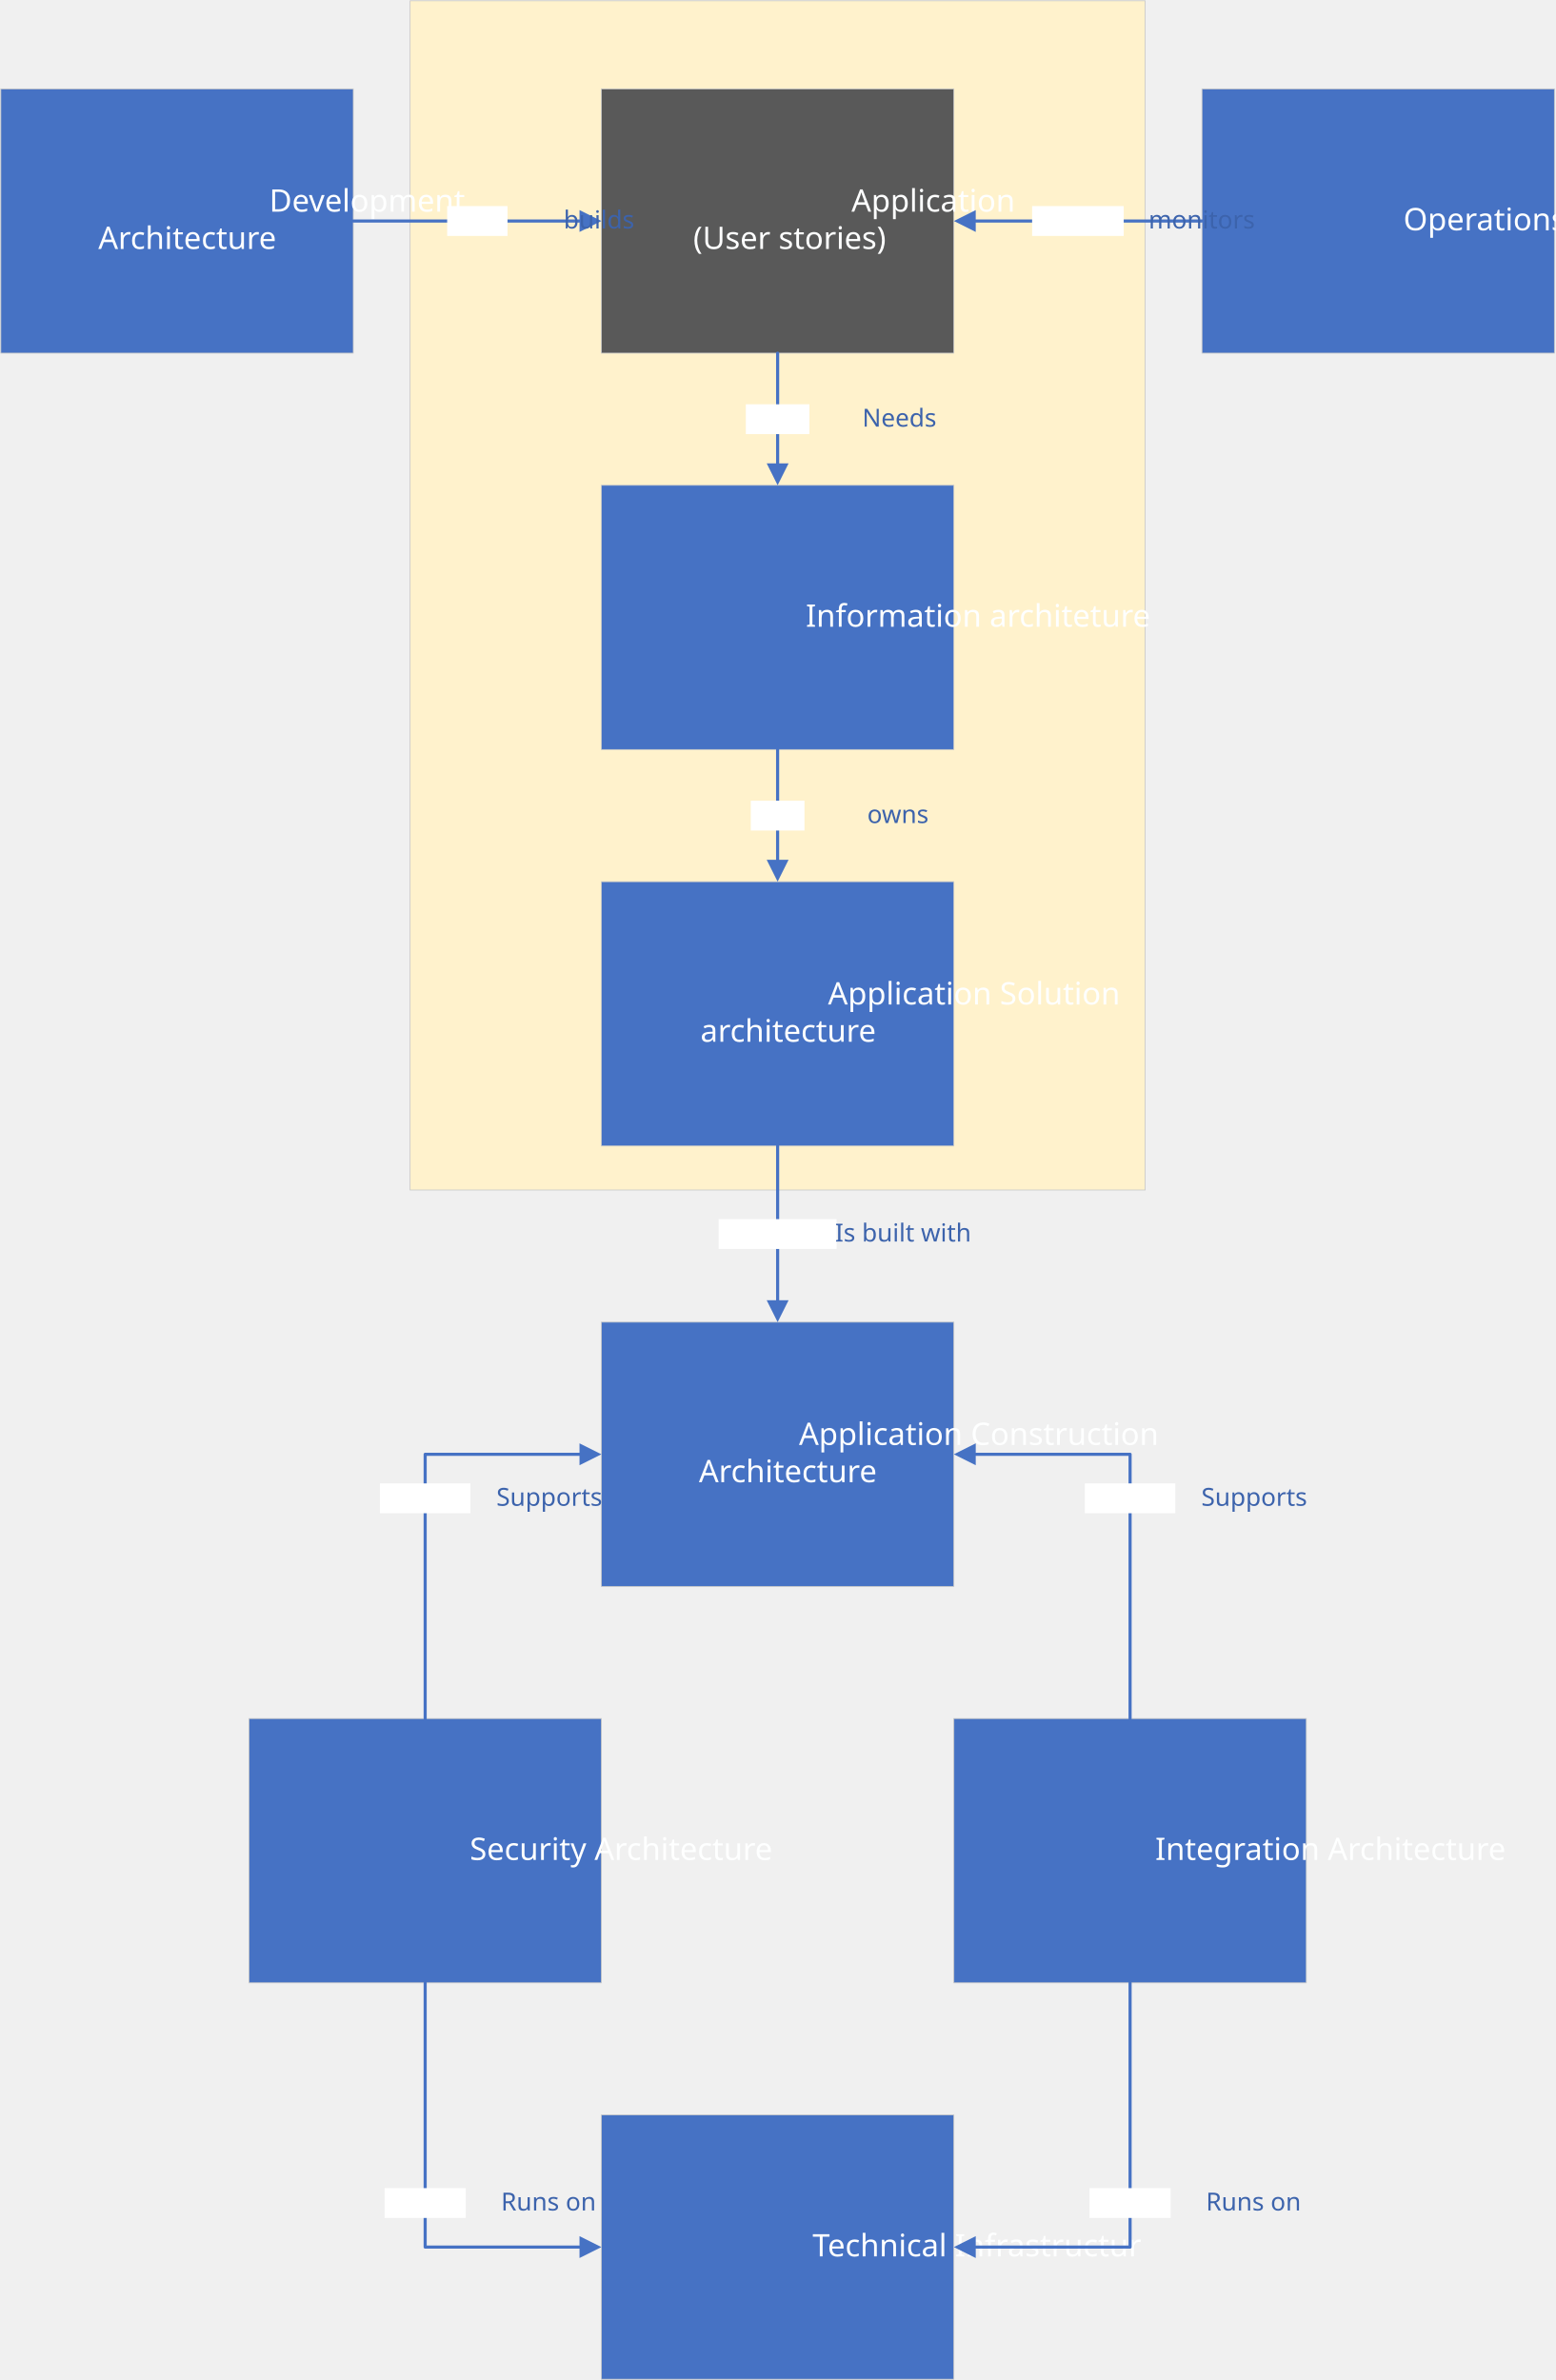
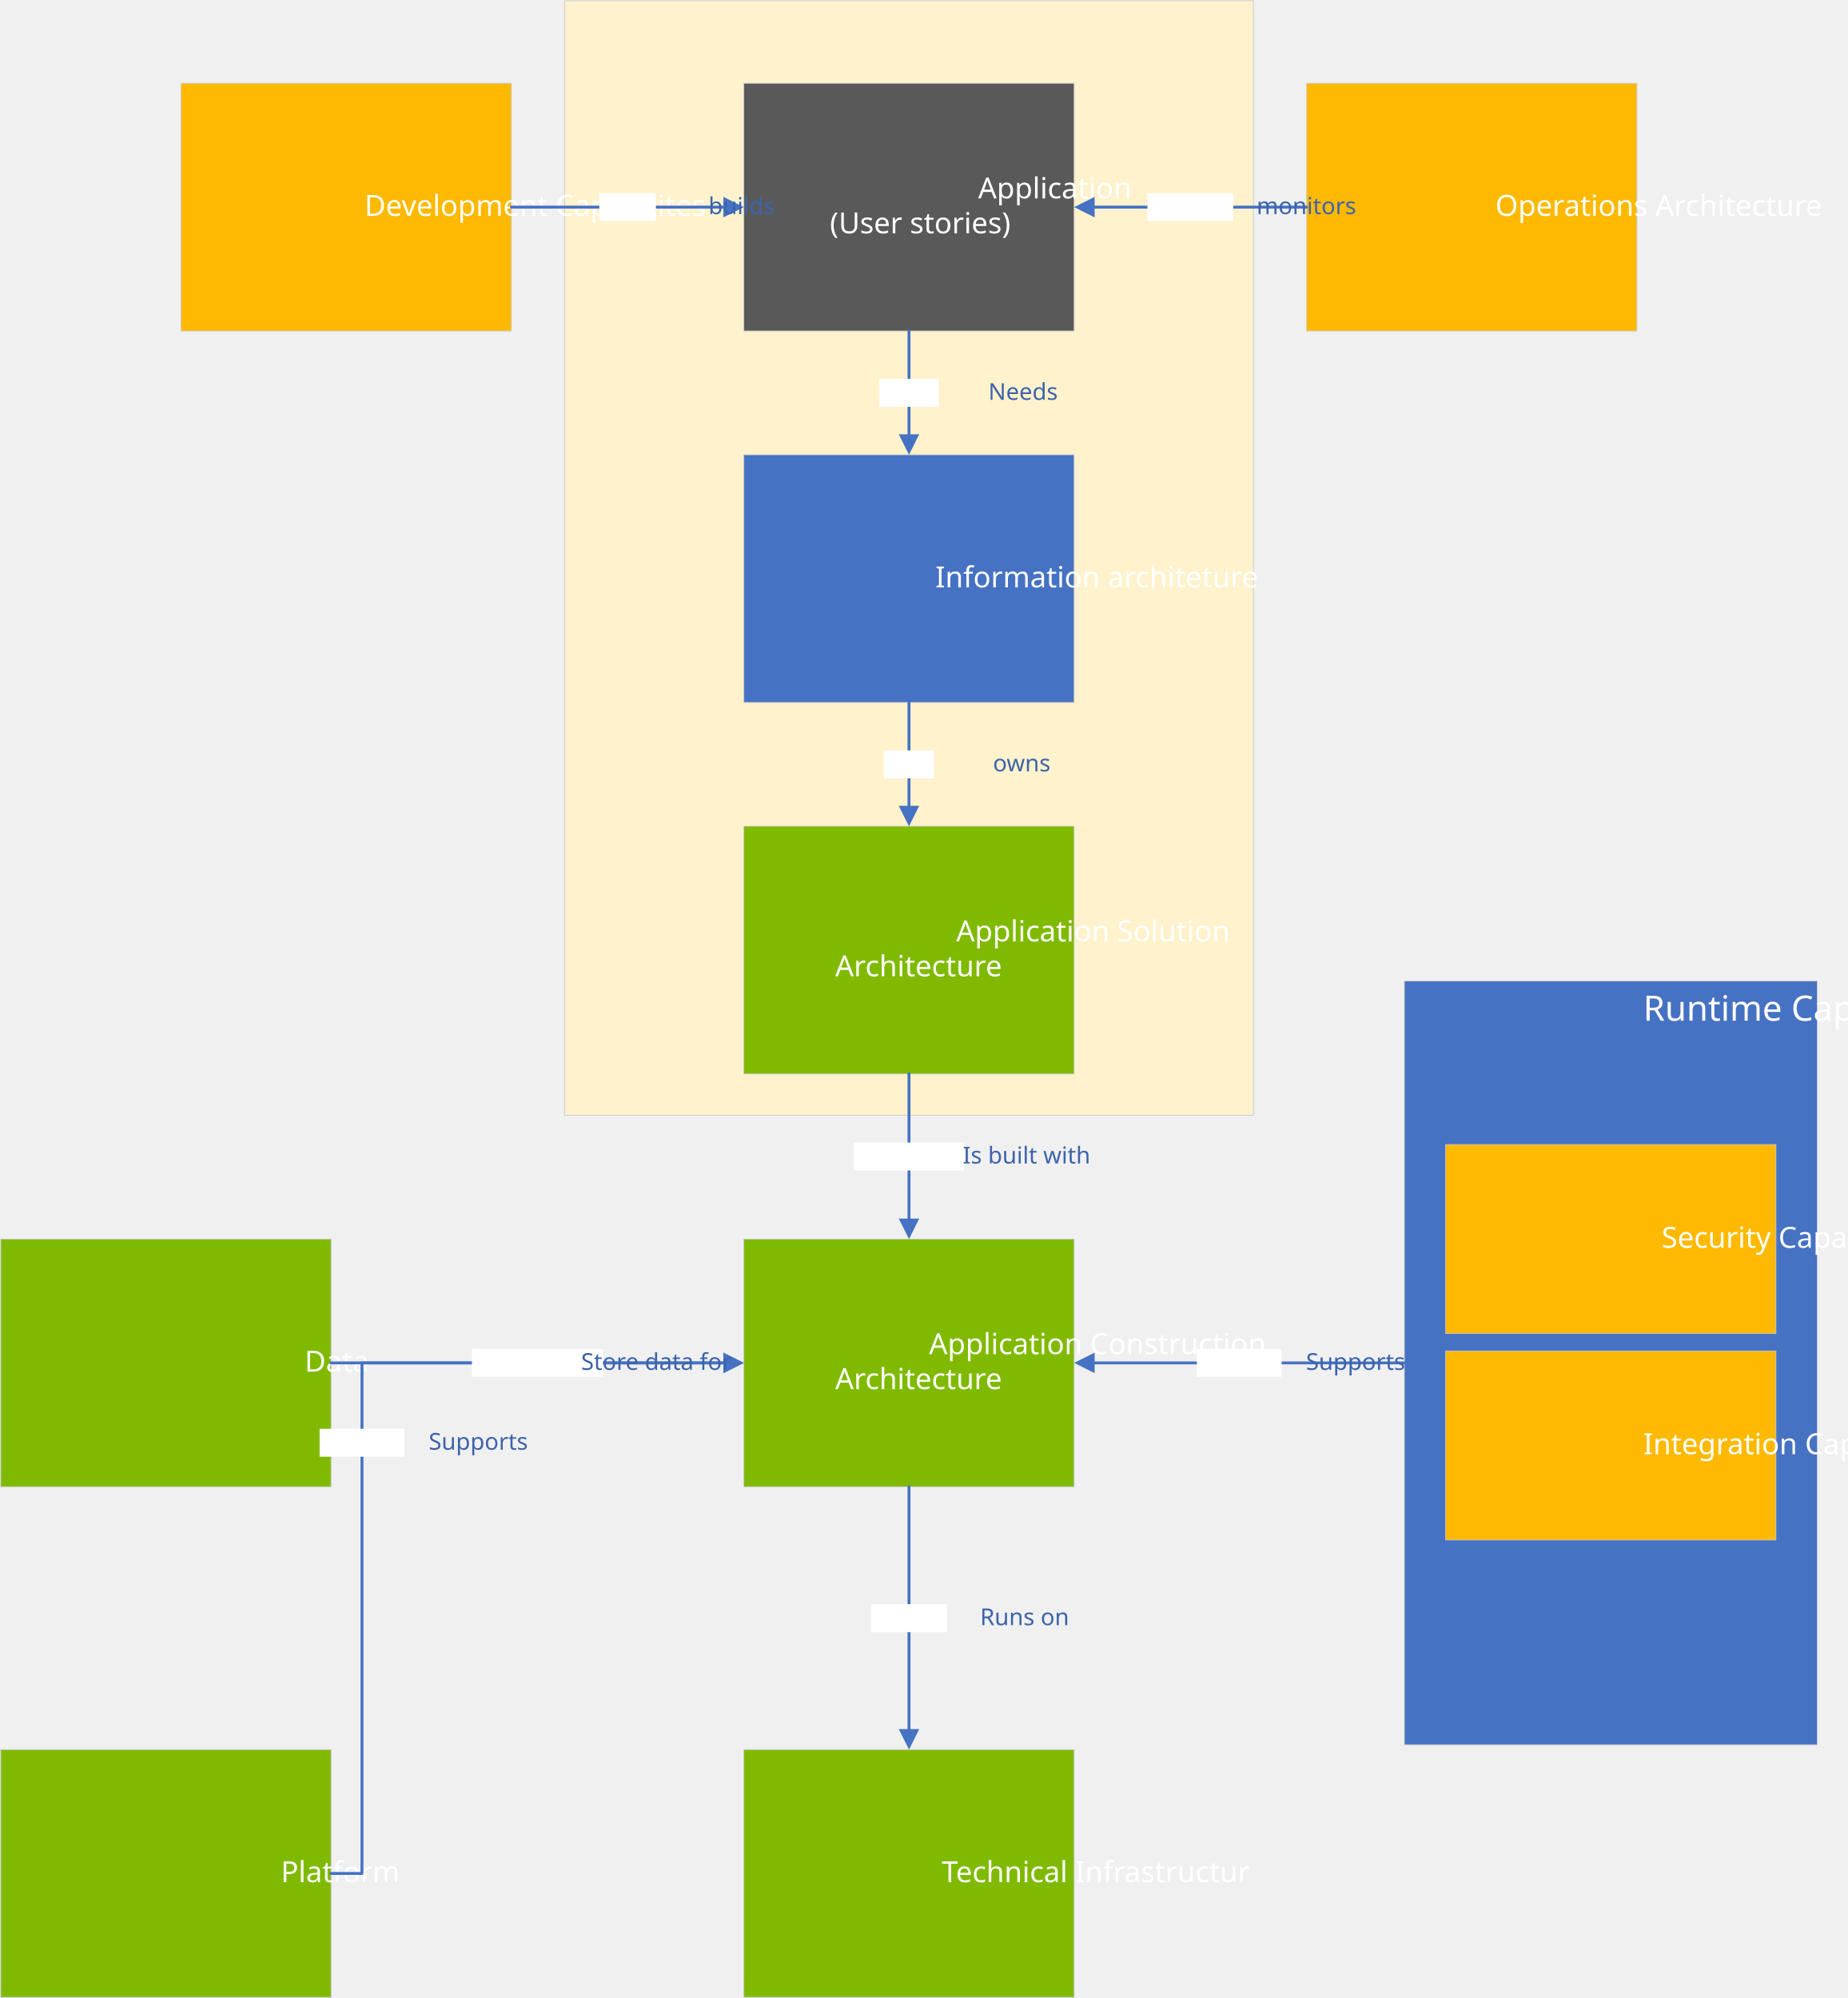
- <svg xmlns="http://www.w3.org/2000/svg" xmlns:ns1="http://schemas.microsoft.com/visio/2003/SVGExtensions/" xmlns:xlink="http://www.w3.org/1999/xlink" width="6.949in" height="10.637in" viewBox="0 0 500.293 765.854" xml:space="preserve" color-interpolation-filters="sRGB" class="st10">
+ <svg xmlns="http://www.w3.org/2000/svg" xmlns:ns1="http://schemas.microsoft.com/visio/2003/SVGExtensions/" xmlns:xlink="http://www.w3.org/1999/xlink" width="8.811in" height="9.528in" viewBox="0 0 634.39 686.037" xml:space="preserve" color-interpolation-filters="sRGB" class="st14">
  <ns1:documentProperties ns1:langID="1033" ns1:metric="true" ns1:viewMarkup="false" />
  <style type="text/css">
	
- 		.st1 {fill:#fff2cc;stroke:#c7c8c8;stroke-width:0.25}
- 		.st2 {fill:#4672c4;stroke:#c7c8c8;stroke-width:0.25}
- 		.st3 {fill:#feffff;font-family:Calibri;font-size:0.833em}
- 		.st4 {font-size:1em}
- 		.st5 {marker-end:url(#mrkr4-28);stroke:#4672c4;stroke-linecap:round;stroke-linejoin:round;stroke-width:1}
- 		.st6 {fill:#4672c4;fill-opacity:1;stroke:#4672c4;stroke-opacity:1;stroke-width:0.284}
- 		.st7 {fill:#ffffff;stroke:none;stroke-linecap:butt;stroke-width:7.2}
- 		.st8 {fill:#3c63ac;font-family:Calibri;font-size:0.667em}
- 		.st9 {fill:#595959;stroke:#c7c8c8;stroke-width:0.25}
- 		.st10 {fill:none;fill-rule:evenodd;font-size:12px;overflow:visible;stroke-linecap:square;stroke-miterlimit:3}
+ 		.st1 {fill:#4672c4;stroke:#c7c8c8;stroke-width:0.25}
+ 		.st2 {fill:#fff2cc;stroke:#c7c8c8;stroke-width:0.25}
+ 		.st3 {fill:#7fba00;stroke:#c7c8c8;stroke-width:0.25}
+ 		.st4 {fill:#feffff;font-family:Calibri;font-size:0.833em}
+ 		.st5 {fill:#ffb900;stroke:#c7c8c8;stroke-width:0.25}
+ 		.st6 {font-size:1em}
+ 		.st7 {marker-end:url(#mrkr4-30);stroke:#4672c4;stroke-linecap:round;stroke-linejoin:round;stroke-width:1}
+ 		.st8 {fill:#4672c4;fill-opacity:1;stroke:#4672c4;stroke-opacity:1;stroke-width:0.284}
+ 		.st9 {fill:#ffffff;stroke:none;stroke-linecap:butt;stroke-width:7.2}
+ 		.st10 {fill:#3c63ac;font-family:Calibri;font-size:0.667em}
+ 		.st11 {fill:#595959;stroke:#c7c8c8;stroke-width:0.25}
+ 		.st12 {fill:none;stroke:none;stroke-width:0.25}
+ 		.st13 {fill:#ffffff;font-family:Calibri;font-size:1em}
+ 		.st14 {fill:none;fill-rule:evenodd;font-size:12px;overflow:visible;stroke-linecap:square;stroke-miterlimit:3}
	
	</style>
  <defs id="Markers">
    <g id="lend4">
      <path d="M 2 1 L 0 0 L 2 -1 L 2 1 " style="stroke:none" />
    </g>
-     <marker id="mrkr4-28" class="st6" ns1:arrowType="4" ns1:arrowSize="2" ns1:setback="7.04" refX="-7.04" orient="auto" markerUnits="strokeWidth" overflow="visible">
+     <marker id="mrkr4-30" class="st8" ns1:arrowType="4" ns1:arrowSize="2" ns1:setback="7.04" refX="-7.04" orient="auto" markerUnits="strokeWidth" overflow="visible">
      <use xlink:href="#lend4" transform="scale(-3.52,-3.52) " />
    </marker>
  </defs>
  <g ns1:mID="0" ns1:index="1" ns1:groupContext="foregroundPage">
    <ns1:pageProperties ns1:drawingScale="0.0393701" ns1:pageScale="0.0393701" ns1:drawingUnits="24" ns1:shadowOffsetX="8.50394" ns1:shadowOffsetY="-8.50394" />
    <ns1:layer ns1:name="Connector" ns1:index="0" />
-     <g id="shape19-1" ns1:mID="19" ns1:groupContext="shape" transform="translate(131.912,-382.927)">
+     <g id="shape28-1" ns1:mID="28" ns1:groupContext="shape" transform="translate(482.14,-86.9678)">
      <ns1:userDefs>
        <ns1:ud ns1:nameU="visVersion" ns1:val="VT0(15):26" />
      </ns1:userDefs>
-       <rect x="0" y="383.177" width="236.469" height="382.677" class="st1" />
-     </g>
-     <a xlink:href="https://docs.altinn.studio/teknologi/altinnstudio/architecture/infrastructure/">
-       <g id="shape1-3" ns1:mID="1" ns1:groupContext="shape" transform="translate(193.453,-0.25)">
-         <ns1:userDefs>
-           <ns1:ud ns1:nameU="visVersion" ns1:val="VT0(15):26" />
-         </ns1:userDefs>
-         <ns1:textBlock ns1:margins="rect(4,4,4,4)" ns1:tabSpace="42.5197" />
-         <ns1:textRect cx="56.693" cy="723.335" width="113.39" height="85.039" />
-         <rect x="0" y="680.815" width="113.386" height="85.039" class="st2" />
-         <text x="10.76" y="726.33" class="st3" ns1:langID="1044">
-           <ns1:paragraph ns1:horizAlign="1" />
-           <ns1:tabList />Technical Infrastructur</text>
-       </g>
-     </a>
-     <a xlink:href="https://docs.altinn.studio/teknologi/altinnstudio/architecture/security/">
-       <g id="shape2-6" ns1:mID="2" ns1:groupContext="shape" transform="translate(80.0677,-127.809)">
-         <ns1:userDefs>
-           <ns1:ud ns1:nameU="visVersion" ns1:val="VT0(15):26" />
-         </ns1:userDefs>
-         <ns1:textBlock ns1:margins="rect(4,4,4,4)" ns1:tabSpace="42.5197" />
-         <ns1:textRect cx="56.693" cy="723.335" width="113.39" height="85.039" />
-         <rect x="0" y="680.815" width="113.386" height="85.039" class="st2" />
-         <text x="13.87" y="726.33" class="st3" ns1:langID="1044">
-           <ns1:paragraph ns1:horizAlign="1" />
-           <ns1:tabList />Security Architecture</text>
-       </g>
-     </a>
-     <a xlink:href="https://docs.altinn.studio/teknologi/altinnstudio/architecture/integration/">
-       <g id="shape4-9" ns1:mID="4" ns1:groupContext="shape" transform="translate(306.839,-127.809)">
-         <ns1:userDefs>
-           <ns1:ud ns1:nameU="visVersion" ns1:val="VT0(15):26" />
-         </ns1:userDefs>
-         <ns1:textBlock ns1:margins="rect(4,4,4,4)" ns1:tabSpace="42.5197" />
-         <ns1:textRect cx="56.693" cy="723.335" width="113.39" height="85.039" />
-         <rect x="0" y="680.815" width="113.386" height="85.039" class="st2" />
-         <text x="7.6" y="726.33" class="st3" ns1:langID="1044">
-           <ns1:paragraph ns1:horizAlign="1" />
-           <ns1:tabList />Integration Architecture</text>
-       </g>
-     </a>
-     <a xlink:href="https://docs.altinn.studio/teknologi/altinnstudio/architecture/application/construction/">
-       <g id="shape5-12" ns1:mID="5" ns1:groupContext="shape" transform="translate(193.453,-255.368)">
-         <ns1:userDefs>
-           <ns1:ud ns1:nameU="visVersion" ns1:val="VT0(15):26" />
-         </ns1:userDefs>
-         <ns1:textBlock ns1:margins="rect(4,4,4,4)" ns1:tabSpace="42.5197" />
-         <ns1:textRect cx="56.693" cy="723.335" width="113.39" height="85.039" />
-         <rect x="0" y="680.815" width="113.386" height="85.039" class="st2" />
-         <text x="6.39" y="720.33" class="st3" ns1:langID="1044">
-           <ns1:paragraph ns1:horizAlign="1" />
-           <ns1:tabList />Application Construction <tspan x="31.36" dy="1.2em" class="st4">Architecture</tspan>
-         </text>
-       </g>
-     </a>
-     <a xlink:href="https://docs.altinn.studio/teknologi/altinnstudio/architecture/information/">
-       <g id="shape6-16" ns1:mID="6" ns1:groupContext="shape" transform="translate(193.453,-524.659)">
-         <ns1:userDefs>
-           <ns1:ud ns1:nameU="visVersion" ns1:val="VT0(15):26" />
-         </ns1:userDefs>
-         <ns1:textBlock ns1:margins="rect(4,4,4,4)" ns1:tabSpace="42.5197" />
-         <ns1:textRect cx="56.693" cy="723.335" width="113.39" height="85.039" />
-         <rect x="0" y="680.815" width="113.386" height="85.039" class="st2" />
-         <text x="8.57" y="726.33" class="st3" ns1:langID="1044">
-           <ns1:paragraph ns1:horizAlign="1" />
-           <ns1:tabList />Information architeture</text>
-       </g>
-     </a>
-     <a xlink:href="https://docs.altinn.studio/teknologi/altinnstudio/architecture/application/solution/">
-       <g id="shape7-19" ns1:mID="7" ns1:groupContext="shape" transform="translate(193.453,-397.1)">
-         <ns1:userDefs>
-           <ns1:ud ns1:nameU="visVersion" ns1:val="VT0(15):26" />
-         </ns1:userDefs>
-         <ns1:textBlock ns1:margins="rect(4,4,4,4)" ns1:tabSpace="42.5197" />
-         <ns1:textRect cx="56.693" cy="723.335" width="113.39" height="85.039" />
-         <rect x="0" y="680.815" width="113.386" height="85.039" class="st2" />
-         <text x="15.73" y="720.33" class="st3" ns1:langID="1044">
-           <ns1:paragraph ns1:horizAlign="1" />
-           <ns1:tabList />Application Solution <tspan x="31.86" dy="1.2em" class="st4">architecture</tspan>
-         </text>
-       </g>
-     </a>
-     <g id="shape8-23" ns1:mID="8" ns1:groupContext="shape" ns1:layerMember="0" transform="translate(136.761,-127.809)">
-       <ns1:textBlock ns1:margins="rect(4,4,4,4)" ns1:tabSpace="42.5197" />
-       <ns1:textRect cx="0" cy="836.721" width="40" height="17.604" />
-       <path d="M0 765.85 L0 850.89 L49.65 850.89" class="st5" />
-       <rect ns1:rectContext="textBkgnd" x="-13.055" y="831.921" width="26.109" height="9.6" class="st7" />
-       <text x="-13.05" y="839.12" class="st8" ns1:langID="1044">
-         <ns1:paragraph ns1:horizAlign="1" />
-         <ns1:tabList />Runs on</text>
-     </g>
-     <g id="shape10-31" ns1:mID="10" ns1:groupContext="shape" ns1:layerMember="0" transform="translate(363.532,-127.809)">
-       <ns1:textBlock ns1:margins="rect(4,4,4,4)" ns1:tabSpace="42.5197" />
-       <ns1:textRect cx="0" cy="836.721" width="40" height="17.604" />
-       <path d="M0 765.85 L0 850.89 L-49.65 850.89" class="st5" />
-       <rect ns1:rectContext="textBkgnd" x="-13.055" y="831.921" width="26.109" height="9.6" class="st7" />
-       <text x="-13.05" y="839.12" class="st8" ns1:langID="1044">
-         <ns1:paragraph ns1:horizAlign="1" />
-         <ns1:tabList />Runs on</text>
-     </g>
-     <g id="shape12-38" ns1:mID="12" ns1:groupContext="shape" ns1:layerMember="0" transform="translate(136.761,-212.848)">
-       <ns1:textBlock ns1:margins="rect(4,4,4,4)" ns1:tabSpace="42.5197" />
-       <ns1:textRect cx="0" cy="694.988" width="40" height="17.604" />
-       <path d="M0 765.85 L0 680.82 L49.65 680.82" class="st5" />
-       <rect ns1:rectContext="textBkgnd" x="-14.551" y="690.189" width="29.101" height="9.6" class="st7" />
-       <text x="-14.55" y="697.39" class="st8" ns1:langID="1044">
-         <ns1:paragraph ns1:horizAlign="1" />
-         <ns1:tabList />Supports</text>
-     </g>
-     <g id="shape14-45" ns1:mID="14" ns1:groupContext="shape" ns1:layerMember="0" transform="translate(363.532,-212.848)">
-       <ns1:textBlock ns1:margins="rect(4,4,4,4)" ns1:tabSpace="42.5197" />
-       <ns1:textRect cx="0" cy="694.988" width="40" height="17.604" />
-       <path d="M0 765.85 L0 680.82 L-49.65 680.82" class="st5" />
-       <rect ns1:rectContext="textBkgnd" x="-14.551" y="690.188" width="29.101" height="9.6" class="st7" />
-       <text x="-14.55" y="697.39" class="st8" ns1:langID="1044">
-         <ns1:paragraph ns1:horizAlign="1" />
-         <ns1:tabList />Supports</text>
-     </g>
-     <g id="shape16-52" ns1:mID="16" ns1:groupContext="shape" transform="translate(193.453,-652.219)">
+       <rect x="0" y="423.832" width="141.732" height="262.205" class="st1" />
+     </g>
+     <g id="shape19-3" ns1:mID="19" ns1:groupContext="shape" transform="translate(193.826,-303.11)">
      <ns1:userDefs>
        <ns1:ud ns1:nameU="visVersion" ns1:val="VT0(15):26" />
      </ns1:userDefs>
-       <ns1:textBlock ns1:margins="rect(4,4,4,4)" ns1:tabSpace="42.5197" />
-       <ns1:textRect cx="56.693" cy="723.335" width="113.39" height="85.039" />
-       <rect x="0" y="680.815" width="113.386" height="85.039" class="st9" />
-       <text x="33.66" y="720.33" class="st3" ns1:langID="1044">
+       <rect x="0" y="303.36" width="236.469" height="382.677" class="st2" />
+     </g>
+     <a xlink:href="https://docs.altinn.studio/teknologi/altinnstudio/architecture/infrastructure/">
+       <g id="shape1-5" ns1:mID="1" ns1:groupContext="shape" transform="translate(255.368,-0.25)">
+         <ns1:userDefs>
+           <ns1:ud ns1:nameU="visVersion" ns1:val="VT0(15):26" />
+         </ns1:userDefs>
+         <ns1:textBlock ns1:margins="rect(4,4,4,4)" ns1:tabSpace="42.5197" />
+         <ns1:textRect cx="56.693" cy="643.517" width="113.39" height="85.039" />
+         <rect x="0" y="600.997" width="113.386" height="85.039" class="st3" />
+         <text x="10.76" y="646.52" class="st4" ns1:langID="1044">
+           <ns1:paragraph ns1:horizAlign="1" />
+           <ns1:tabList />Technical Infrastructur</text>
+       </g>
+     </a>
+     <a xlink:href="https://docs.altinn.studio/teknologi/altinnstudio/architecture/security/">
+       <g id="shape2-8" ns1:mID="2" ns1:groupContext="shape" transform="translate(496.313,-228.141)">
+         <ns1:userDefs>
+           <ns1:ud ns1:nameU="visVersion" ns1:val="VT0(15):26" />
+         </ns1:userDefs>
+         <ns1:textBlock ns1:margins="rect(4,4,4,4)" ns1:tabSpace="42.5197" />
+         <ns1:textRect cx="56.693" cy="653.587" width="113.39" height="64.898" />
+         <rect x="0" y="621.138" width="113.386" height="64.898" class="st5" />
+         <text x="16.94" y="656.59" class="st4" ns1:langID="1044">
+           <ns1:paragraph ns1:horizAlign="1" />
+           <ns1:tabList />Security Capabilites</text>
+       </g>
+     </a>
+     <a xlink:href="https://docs.altinn.studio/teknologi/altinnstudio/architecture/integration/">
+       <g id="shape4-11" ns1:mID="4" ns1:groupContext="shape" transform="translate(496.313,-157.274)">
+         <ns1:userDefs>
+           <ns1:ud ns1:nameU="visVersion" ns1:val="VT0(15):26" />
+         </ns1:userDefs>
+         <ns1:textBlock ns1:margins="rect(4,4,4,4)" ns1:tabSpace="42.5197" />
+         <ns1:textRect cx="56.693" cy="653.587" width="113.39" height="64.898" />
+         <rect x="0" y="621.138" width="113.386" height="64.898" class="st5" />
+         <text x="10.66" y="656.59" class="st4" ns1:langID="1044">
+           <ns1:paragraph ns1:horizAlign="1" />
+           <ns1:tabList />Integration Capabilites</text>
+       </g>
+     </a>
+     <a xlink:href="https://docs.altinn.studio/teknologi/altinnstudio/architecture/application/construction/">
+       <g id="shape5-14" ns1:mID="5" ns1:groupContext="shape" transform="translate(255.368,-175.55)">
+         <ns1:userDefs>
+           <ns1:ud ns1:nameU="visVersion" ns1:val="VT0(15):26" />
+         </ns1:userDefs>
+         <ns1:textBlock ns1:margins="rect(4,4,4,4)" ns1:tabSpace="42.5197" />
+         <ns1:textRect cx="56.693" cy="643.517" width="113.39" height="85.039" />
+         <rect x="0" y="600.997" width="113.386" height="85.039" class="st3" />
+         <text x="6.39" y="640.52" class="st4" ns1:langID="1044">
+           <ns1:paragraph ns1:horizAlign="1" />
+           <ns1:tabList />Application Construction <tspan x="31.36" dy="1.2em" class="st6">Architecture</tspan>
+         </text>
+       </g>
+     </a>
+     <a xlink:href="https://docs.altinn.studio/teknologi/altinnstudio/architecture/information/">
+       <g id="shape6-18" ns1:mID="6" ns1:groupContext="shape" transform="translate(255.368,-444.842)">
+         <ns1:userDefs>
+           <ns1:ud ns1:nameU="visVersion" ns1:val="VT0(15):26" />
+         </ns1:userDefs>
+         <ns1:textBlock ns1:margins="rect(4,4,4,4)" ns1:tabSpace="42.5197" />
+         <ns1:textRect cx="56.693" cy="643.517" width="113.39" height="85.039" />
+         <rect x="0" y="600.997" width="113.386" height="85.039" class="st1" />
+         <text x="8.57" y="646.52" class="st4" ns1:langID="1044">
+           <ns1:paragraph ns1:horizAlign="1" />
+           <ns1:tabList />Information architeture</text>
+       </g>
+     </a>
+     <a xlink:href="https://docs.altinn.studio/teknologi/altinnstudio/architecture/application/solution/">
+       <g id="shape7-21" ns1:mID="7" ns1:groupContext="shape" transform="translate(255.368,-317.283)">
+         <ns1:userDefs>
+           <ns1:ud ns1:nameU="visVersion" ns1:val="VT0(15):26" />
+         </ns1:userDefs>
+         <ns1:textBlock ns1:margins="rect(4,4,4,4)" ns1:tabSpace="42.5197" />
+         <ns1:textRect cx="56.693" cy="643.517" width="113.39" height="85.039" />
+         <rect x="0" y="600.997" width="113.386" height="85.039" class="st3" />
+         <text x="15.73" y="640.52" class="st4" ns1:langID="1044">
+           <ns1:paragraph ns1:horizAlign="1" />
+           <ns1:tabList />Application Solution <tspan x="31.36" dy="1.2em" class="st6">Architecture</tspan>
+         </text>
+       </g>
+     </a>
+     <g id="shape10-25" ns1:mID="10" ns1:groupContext="shape" ns1:layerMember="0" transform="translate(304.974,-175.55)">
+       <ns1:textBlock ns1:margins="rect(4,4,4,4)" ns1:tabSpace="42.5197" />
+       <ns1:textRect cx="7.087" cy="731.167" width="40" height="17.604" />
+       <path d="M7.09 686.04 L7.09 769.26" class="st7" />
+       <rect ns1:rectContext="textBkgnd" x="-5.968" y="726.368" width="26.109" height="9.6" class="st9" />
+       <text x="-5.97" y="733.57" class="st10" ns1:langID="1044">
+         <ns1:paragraph ns1:horizAlign="1" />
+         <ns1:tabList />Runs on</text>
+     </g>
+     <g id="shape14-33" ns1:mID="14" ns1:groupContext="shape" ns1:layerMember="0" transform="translate(482.14,-210.984)">
+       <ns1:textBlock ns1:margins="rect(4,4,4,4)" ns1:tabSpace="42.5197" />
+       <ns1:textRect cx="-56.693" cy="678.95" width="40" height="17.604" />
+       <path d="M0 678.95 L-106.35 678.95" class="st7" />
+       <rect ns1:rectContext="textBkgnd" x="-71.244" y="674.15" width="29.101" height="9.6" class="st9" />
+       <text x="-71.24" y="681.35" class="st10" ns1:langID="1044">
+         <ns1:paragraph ns1:horizAlign="1" />
+         <ns1:tabList />Supports</text>
+     </g>
+     <g id="shape16-40" ns1:mID="16" ns1:groupContext="shape" transform="translate(255.368,-572.401)">
+       <ns1:userDefs>
+         <ns1:ud ns1:nameU="visVersion" ns1:val="VT0(15):26" />
+       </ns1:userDefs>
+       <ns1:textBlock ns1:margins="rect(4,4,4,4)" ns1:tabSpace="42.5197" />
+       <ns1:textRect cx="56.693" cy="643.517" width="113.39" height="85.039" />
+       <rect x="0" y="600.997" width="113.386" height="85.039" class="st11" />
+       <text x="33.66" y="640.52" class="st4" ns1:langID="1044">
        <ns1:paragraph ns1:horizAlign="1" />
        <ns1:tabList />Application<ns1:newlineChar />
-         <tspan x="29.53" dy="1.2em" class="st4">(User stories)</tspan>
+         <tspan x="29.53" dy="1.2em" class="st6">(User stories)</tspan>
      </text>
    </g>
    <a xlink:href="https://docs.altinn.studio/teknologi/altinnstudio/architecture/devops/development/">
-       <g id="shape17-56" ns1:mID="17" ns1:groupContext="shape" transform="translate(0.25,-652.219)">
-         <ns1:userDefs>
-           <ns1:ud ns1:nameU="visVersion" ns1:val="VT0(15):26" />
-         </ns1:userDefs>
-         <ns1:textBlock ns1:margins="rect(4,4,4,4)" ns1:tabSpace="42.5197" />
-         <ns1:textRect cx="56.693" cy="723.335" width="113.39" height="85.039" />
-         <rect x="0" y="680.815" width="113.386" height="85.039" class="st2" />
-         <text x="29.19" y="720.33" class="st3" ns1:langID="1044">
-           <ns1:paragraph ns1:horizAlign="1" />
-           <ns1:tabList />Development <tspan x="31.36" dy="1.2em" class="st4">Architecture</tspan>
-         </text>
+       <g id="shape17-44" ns1:mID="17" ns1:groupContext="shape" transform="translate(62.1646,-572.401)">
+         <ns1:userDefs>
+           <ns1:ud ns1:nameU="visVersion" ns1:val="VT0(15):26" />
+         </ns1:userDefs>
+         <ns1:textBlock ns1:margins="rect(4,4,4,4)" ns1:tabSpace="42.5197" />
+         <ns1:textRect cx="56.693" cy="643.517" width="113.39" height="85.039" />
+         <rect x="0" y="600.997" width="113.386" height="85.039" class="st5" />
+         <text x="5.79" y="646.52" class="st4" ns1:langID="1044">
+           <ns1:paragraph ns1:horizAlign="1" />
+           <ns1:tabList />Development Capabilites</text>
      </g>
    </a>
    <a xlink:href="https://docs.altinn.studio/teknologi/altinnstudio/architecture/devops/operations/">
-       <g id="shape18-60" ns1:mID="18" ns1:groupContext="shape" transform="translate(386.657,-652.219)">
-         <ns1:userDefs>
-           <ns1:ud ns1:nameU="visVersion" ns1:val="VT0(15):26" />
-         </ns1:userDefs>
-         <ns1:textBlock ns1:margins="rect(4,4,4,4)" ns1:tabSpace="42.5197" />
-         <ns1:textRect cx="56.693" cy="723.335" width="113.39" height="85.039" />
-         <rect x="0" y="680.815" width="113.386" height="85.039" class="st2" />
-         <text x="7.62" y="726.33" class="st3" ns1:langID="1044">
+       <g id="shape18-47" ns1:mID="18" ns1:groupContext="shape" transform="translate(448.572,-572.401)">
+         <ns1:userDefs>
+           <ns1:ud ns1:nameU="visVersion" ns1:val="VT0(15):26" />
+         </ns1:userDefs>
+         <ns1:textBlock ns1:margins="rect(4,4,4,4)" ns1:tabSpace="42.5197" />
+         <ns1:textRect cx="56.693" cy="643.517" width="113.39" height="85.039" />
+         <rect x="0" y="600.997" width="113.386" height="85.039" class="st5" />
+         <text x="7.62" y="646.52" class="st4" ns1:langID="1044">
          <ns1:paragraph ns1:horizAlign="1" />
          <ns1:tabList />Operations Architecture</text>
      </g>
    </a>
-     <g id="shape20-63" ns1:mID="20" ns1:groupContext="shape" ns1:layerMember="0" transform="translate(243.06,-652.219)">
-       <ns1:textBlock ns1:margins="rect(4,4,4,4)" ns1:tabSpace="42.5197" />
-       <ns1:textRect cx="7.087" cy="787.114" width="40" height="17.604" />
-       <path d="M7.09 765.85 L7.09 801.33" class="st5" />
-       <rect ns1:rectContext="textBkgnd" x="-3.142" y="782.314" width="20.457" height="9.6" class="st7" />
-       <text x="-3.14" y="789.51" class="st8" ns1:langID="1044">
+     <g id="shape20-50" ns1:mID="20" ns1:groupContext="shape" ns1:layerMember="0" transform="translate(304.974,-572.401)">
+       <ns1:textBlock ns1:margins="rect(4,4,4,4)" ns1:tabSpace="42.5197" />
+       <ns1:textRect cx="7.087" cy="707.297" width="40" height="17.604" />
+       <path d="M7.09 686.04 L7.09 721.52" class="st7" />
+       <rect ns1:rectContext="textBkgnd" x="-3.142" y="702.497" width="20.457" height="9.6" class="st9" />
+       <text x="-3.14" y="709.7" class="st10" ns1:langID="1044">
        <ns1:paragraph ns1:horizAlign="1" />
        <ns1:tabList />Needs</text>
    </g>
-     <g id="shape21-70" ns1:mID="21" ns1:groupContext="shape" ns1:layerMember="0" transform="translate(257.233,-524.659)">
-       <ns1:textBlock ns1:margins="rect(4,4,4,4)" ns1:tabSpace="42.5197" />
-       <ns1:textRect cx="-7.087" cy="787.114" width="40" height="17.604" />
-       <path d="M-7.09 765.85 L-7.09 801.33" class="st5" />
-       <rect ns1:rectContext="textBkgnd" x="-15.721" y="782.314" width="17.269" height="9.6" class="st7" />
-       <text x="-15.72" y="789.51" class="st8" ns1:langID="1044">
+     <g id="shape21-57" ns1:mID="21" ns1:groupContext="shape" ns1:layerMember="0" transform="translate(319.148,-444.842)">
+       <ns1:textBlock ns1:margins="rect(4,4,4,4)" ns1:tabSpace="42.5197" />
+       <ns1:textRect cx="-7.087" cy="707.297" width="40" height="17.604" />
+       <path d="M-7.09 686.04 L-7.09 721.52" class="st7" />
+       <rect ns1:rectContext="textBkgnd" x="-15.721" y="702.497" width="17.269" height="9.6" class="st9" />
+       <text x="-15.72" y="709.7" class="st10" ns1:langID="1044">
        <ns1:paragraph ns1:horizAlign="1" />
        <ns1:tabList />owns</text>
    </g>
-     <g id="shape23-77" ns1:mID="23" ns1:groupContext="shape" ns1:layerMember="0" transform="translate(243.06,-397.1)">
-       <ns1:textBlock ns1:margins="rect(4,4,4,4)" ns1:tabSpace="42.5197" />
-       <ns1:textRect cx="7.087" cy="794.201" width="47.77" height="17.604" />
-       <path d="M7.09 765.85 L7.09 815.51" class="st5" />
-       <rect ns1:rectContext="textBkgnd" x="-11.892" y="789.401" width="37.956" height="9.6" class="st7" />
-       <text x="-11.89" y="796.6" class="st8" ns1:langID="1044">
+     <g id="shape23-64" ns1:mID="23" ns1:groupContext="shape" ns1:layerMember="0" transform="translate(304.974,-317.283)">
+       <ns1:textBlock ns1:margins="rect(4,4,4,4)" ns1:tabSpace="42.5197" />
+       <ns1:textRect cx="7.087" cy="714.383" width="47.77" height="17.604" />
+       <path d="M7.09 686.04 L7.09 735.69" class="st7" />
+       <rect ns1:rectContext="textBkgnd" x="-11.892" y="709.583" width="37.956" height="9.6" class="st9" />
+       <text x="-11.89" y="716.78" class="st10" ns1:langID="1044">
        <ns1:paragraph ns1:horizAlign="1" />
        <ns1:tabList />Is built with</text>
    </g>
-     <g id="shape24-84" ns1:mID="24" ns1:groupContext="shape" ns1:layerMember="0" transform="translate(113.636,-687.652)">
-       <ns1:textBlock ns1:margins="rect(4,4,4,4)" ns1:tabSpace="42.5197" />
-       <ns1:textRect cx="39.909" cy="758.768" width="40" height="17.604" />
-       <path d="M0 758.77 L72.78 758.77" class="st5" />
-       <rect ns1:rectContext="textBkgnd" x="30.204" y="753.968" width="19.41" height="9.6" class="st7" />
-       <text x="30.2" y="761.17" class="st8" ns1:langID="1044">
+     <g id="shape24-71" ns1:mID="24" ns1:groupContext="shape" ns1:layerMember="0" transform="translate(175.55,-607.834)">
+       <ns1:textBlock ns1:margins="rect(4,4,4,4)" ns1:tabSpace="42.5197" />
+       <ns1:textRect cx="39.909" cy="678.95" width="40" height="17.604" />
+       <path d="M0 678.95 L72.78 678.95" class="st7" />
+       <rect ns1:rectContext="textBkgnd" x="30.204" y="674.15" width="19.41" height="9.6" class="st9" />
+       <text x="30.2" y="681.35" class="st10" ns1:langID="1044">
        <ns1:paragraph ns1:horizAlign="1" />
        <ns1:tabList />builds</text>
    </g>
-     <g id="shape26-91" ns1:mID="26" ns1:groupContext="shape" ns1:layerMember="0" transform="translate(386.657,-687.652)">
-       <ns1:textBlock ns1:margins="rect(4,4,4,4)" ns1:tabSpace="42.5197" />
-       <ns1:textRect cx="-39.909" cy="758.768" width="40" height="17.604" />
-       <path d="M0 758.77 L-72.78 758.77" class="st5" />
-       <rect ns1:rectContext="textBkgnd" x="-54.641" y="753.968" width="29.465" height="9.6" class="st7" />
-       <text x="-54.64" y="761.17" class="st8" ns1:langID="1044">
+     <g id="shape26-78" ns1:mID="26" ns1:groupContext="shape" ns1:layerMember="0" transform="translate(448.572,-607.834)">
+       <ns1:textBlock ns1:margins="rect(4,4,4,4)" ns1:tabSpace="42.5197" />
+       <ns1:textRect cx="-39.909" cy="678.95" width="40" height="17.604" />
+       <path d="M0 678.95 L-72.78 678.95" class="st7" />
+       <rect ns1:rectContext="textBkgnd" x="-54.641" y="674.15" width="29.465" height="9.6" class="st9" />
+       <text x="-54.64" y="681.35" class="st10" ns1:langID="1044">
        <ns1:paragraph ns1:horizAlign="1" />
        <ns1:tabList />monitors</text>
+     </g>
+     <a xlink:href="https://docs.altinn.studio/teknologi/altinnstudio/architecture/infrastructure/">
+       <g id="shape29-85" ns1:mID="29" ns1:groupContext="shape" transform="translate(0.25,-0.25)">
+         <ns1:userDefs>
+           <ns1:ud ns1:nameU="visVersion" ns1:val="VT0(15):26" />
+         </ns1:userDefs>
+         <ns1:textBlock ns1:margins="rect(4,4,4,4)" ns1:tabSpace="42.5197" />
+         <ns1:textRect cx="56.693" cy="643.517" width="113.39" height="85.039" />
+         <rect x="0" y="600.997" width="113.386" height="85.039" class="st3" />
+         <text x="38.99" y="646.52" class="st4" ns1:langID="1044">
+           <ns1:paragraph ns1:horizAlign="1" />
+           <ns1:tabList />Platform</text>
+       </g>
+     </a>
+     <a xlink:href="https://docs.altinn.studio/teknologi/altinnstudio/architecture/infrastructure/">
+       <g id="shape30-88" ns1:mID="30" ns1:groupContext="shape" transform="translate(0.25,-175.55)">
+         <ns1:userDefs>
+           <ns1:ud ns1:nameU="visVersion" ns1:val="VT0(15):26" />
+         </ns1:userDefs>
+         <ns1:textBlock ns1:margins="rect(4,4,4,4)" ns1:tabSpace="42.5197" />
+         <ns1:textRect cx="56.693" cy="643.517" width="113.39" height="85.039" />
+         <rect x="0" y="600.997" width="113.386" height="85.039" class="st3" />
+         <text x="47.15" y="646.52" class="st4" ns1:langID="1044">
+           <ns1:paragraph ns1:horizAlign="1" />
+           <ns1:tabList />Data</text>
+       </g>
+     </a>
+     <g id="shape31-91" ns1:mID="31" ns1:groupContext="shape" ns1:layerMember="0" transform="translate(113.636,-42.7697)">
+       <ns1:textBlock ns1:margins="rect(4,4,4,4)" ns1:tabSpace="42.5197" />
+       <ns1:textRect cx="10.63" cy="538.15" width="40" height="17.604" />
+       <path d="M0 686.04 L10.63 686.04 L10.63 510.74 L134.69 510.74" class="st7" />
+       <rect ns1:rectContext="textBkgnd" x="-3.921" y="533.351" width="29.101" height="9.6" class="st9" />
+       <text x="-3.92" y="540.55" class="st10" ns1:langID="1044">
+         <ns1:paragraph ns1:horizAlign="1" />
+         <ns1:tabList />Supports</text>
+     </g>
+     <g id="shape32-98" ns1:mID="32" ns1:groupContext="shape" ns1:layerMember="0" transform="translate(113.636,-210.984)">
+       <ns1:textBlock ns1:margins="rect(4,4,4,4)" ns1:tabSpace="42.5197" />
+       <ns1:textRect cx="70.866" cy="678.95" width="54.77" height="17.604" />
+       <path d="M0 678.95 L134.69 678.95" class="st7" />
+       <rect ns1:rectContext="textBkgnd" x="48.388" y="674.15" width="44.957" height="9.6" class="st9" />
+       <text x="48.39" y="681.35" class="st10" ns1:langID="1044">
+         <ns1:paragraph ns1:horizAlign="1" />
+         <ns1:tabList />Store data for</text>
+     </g>
+     <g id="shape33-105" ns1:mID="33" ns1:groupContext="shape" transform="translate(482.14,-329.173)">
+       <ns1:textBlock ns1:margins="rect(4,4,4,4)" ns1:tabSpace="42.5197" />
+       <ns1:textRect cx="76" cy="676.037" width="152" height="20" />
+       <rect x="0" y="666.037" width="152" height="20" class="st12" />
+       <text x="25.81" y="679.64" class="st13" ns1:langID="1044">
+         <ns1:paragraph ns1:horizAlign="1" />
+         <ns1:tabList />Runtime Capabilities</text>
    </g>
  </g>
</svg>
